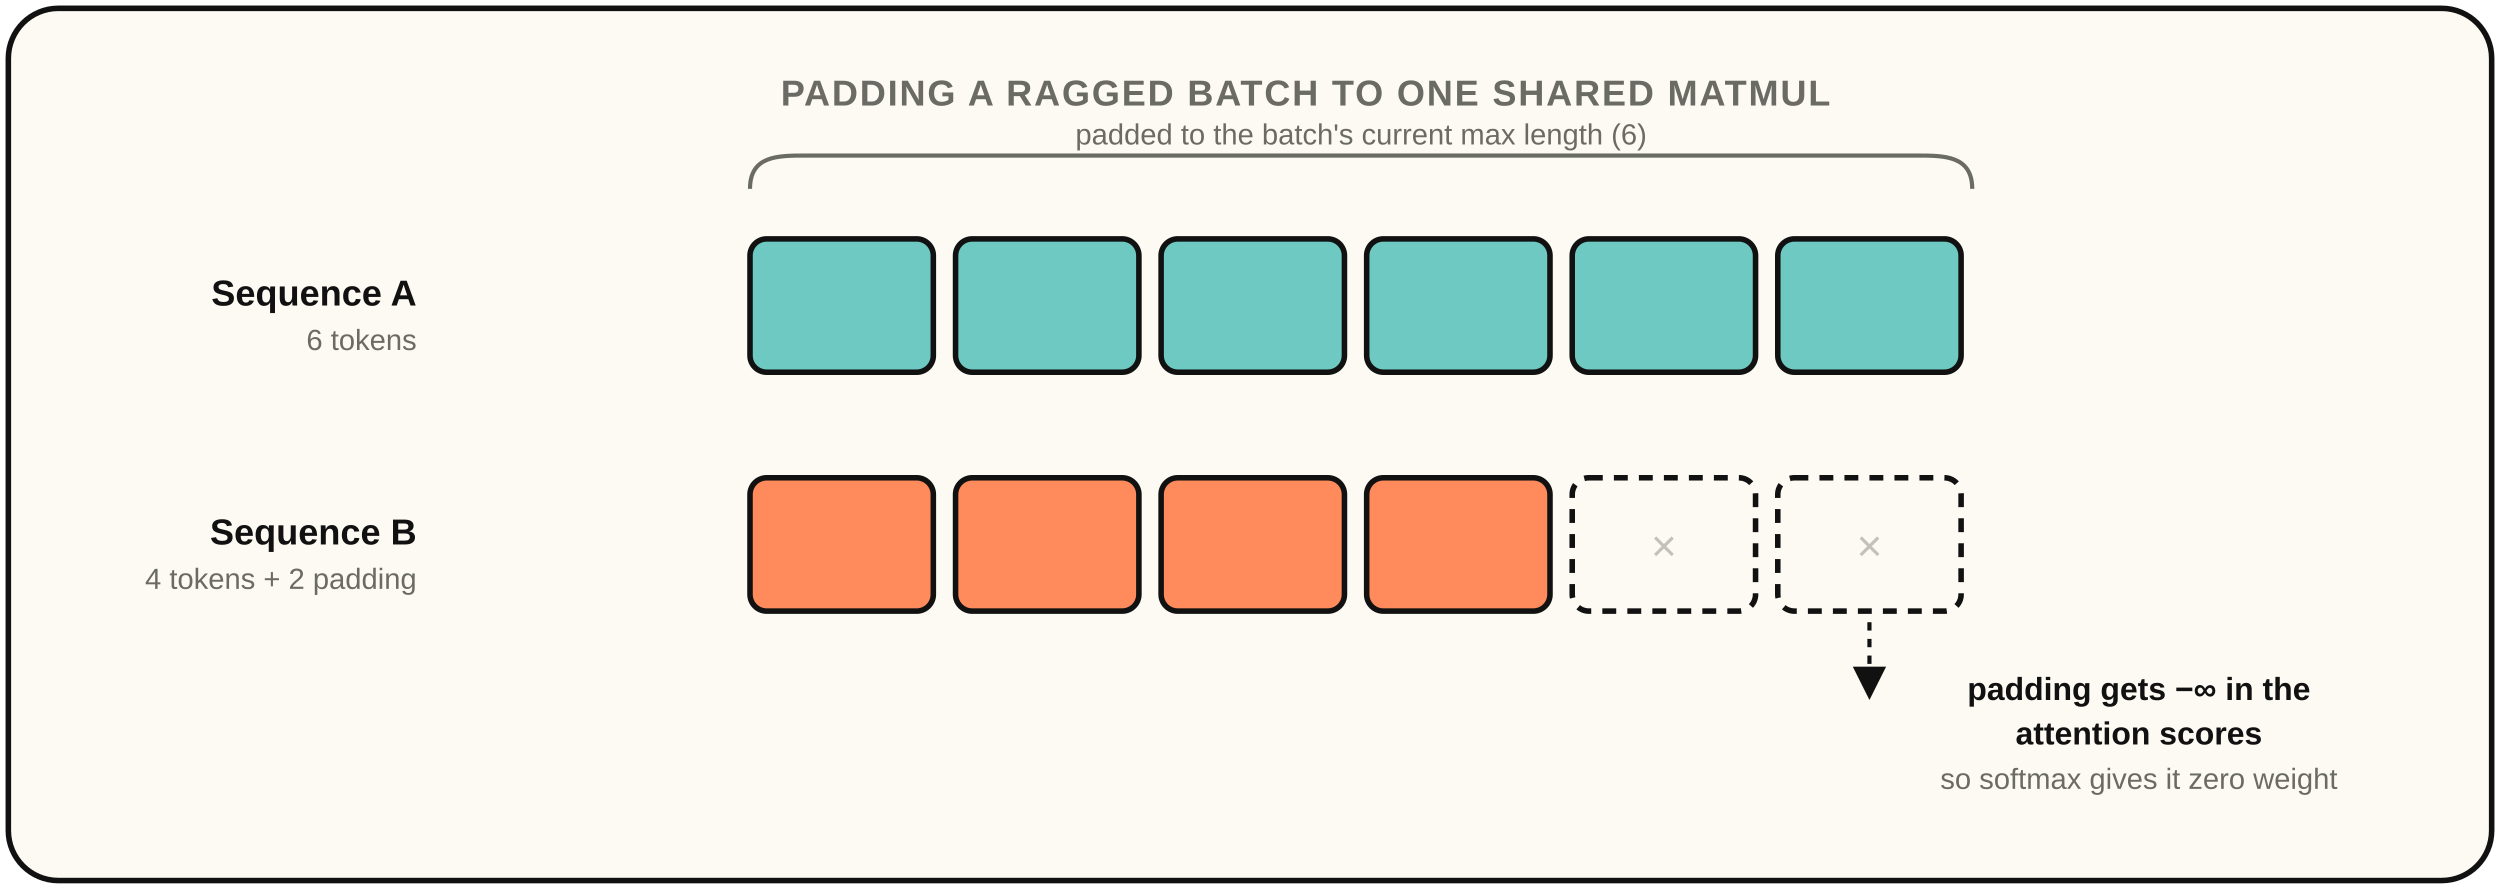
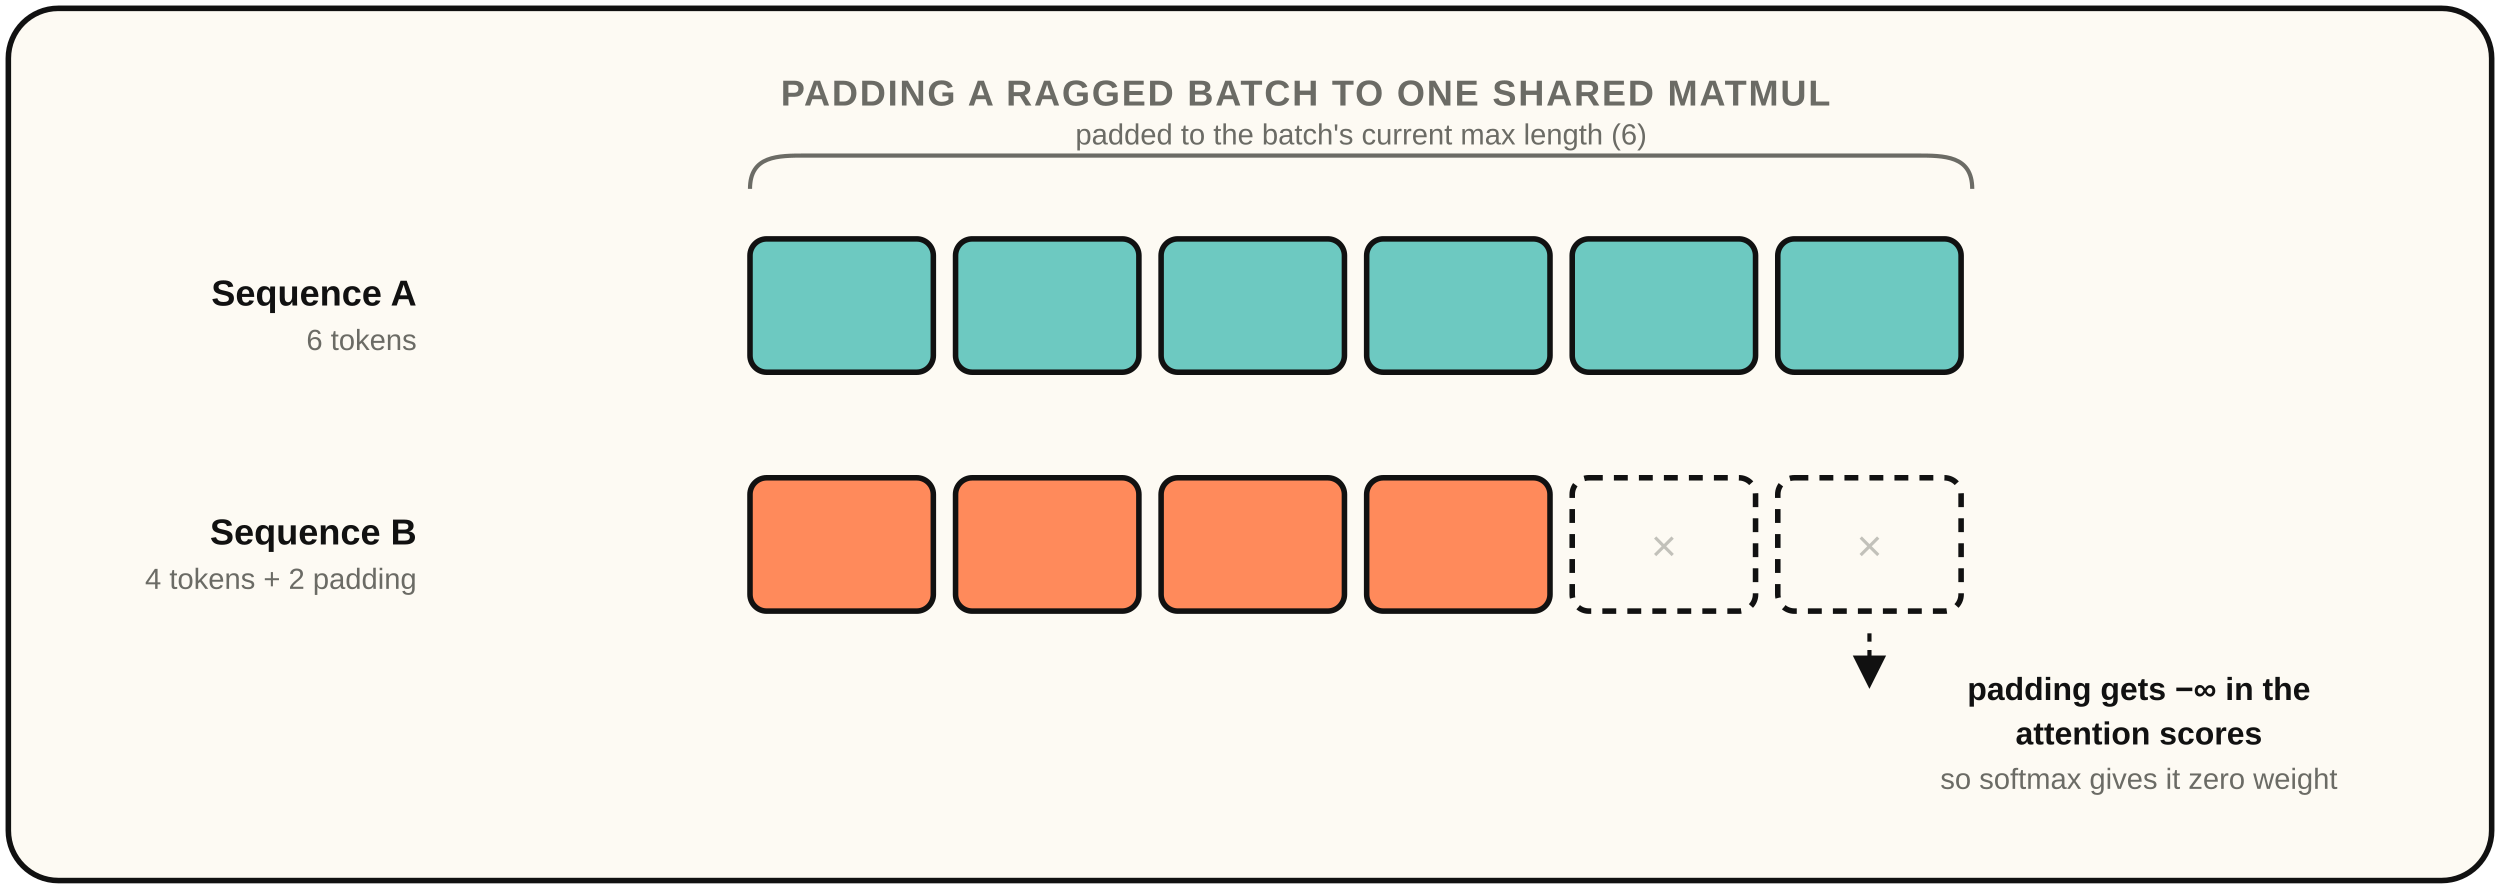
<svg xmlns="http://www.w3.org/2000/svg" viewBox="0 0 900 320" font-family="'Space Grotesk', 'Helvetica Neue', Arial, sans-serif">
  <rect x="3" y="3" width="894" height="314" rx="18" fill="#fdfaf3" stroke="#111111" stroke-width="2" />
  <text x="470" y="38" text-anchor="middle" font-size="13" font-weight="700" letter-spacing="0.05em" fill="#6b6b65">PADDING A RAGGED BATCH TO ONE SHARED MATMUL</text>
  <path d="M 270 68 C 270 56, 280 56, 290 56 L 690 56 C 700 56, 710 56, 710 68" fill="none" stroke="#6b6b65" stroke-width="1.5" />
  <text x="490" y="52" text-anchor="middle" font-size="10.5" fill="#6b6b65">padded to the batch's current max length (6)</text>
  <text x="150" y="110" text-anchor="end" font-size="13" font-weight="700" fill="#111111">Sequence A</text>
  <text x="150" y="126" text-anchor="end" font-size="10.5" fill="#6b6b65">6 tokens</text>
  <g>
    <rect x="270" y="86" width="66" height="48" rx="6" fill="#6dc9c1" stroke="#111111" stroke-width="2" />
    <rect x="344" y="86" width="66" height="48" rx="6" fill="#6dc9c1" stroke="#111111" stroke-width="2" />
    <rect x="418" y="86" width="66" height="48" rx="6" fill="#6dc9c1" stroke="#111111" stroke-width="2" />
    <rect x="492" y="86" width="66" height="48" rx="6" fill="#6dc9c1" stroke="#111111" stroke-width="2" />
    <rect x="566" y="86" width="66" height="48" rx="6" fill="#6dc9c1" stroke="#111111" stroke-width="2" />
    <rect x="640" y="86" width="66" height="48" rx="6" fill="#6dc9c1" stroke="#111111" stroke-width="2" />
  </g>
  <text x="150" y="196" text-anchor="end" font-size="13" font-weight="700" fill="#111111">Sequence B</text>
  <text x="150" y="212" text-anchor="end" font-size="10.5" fill="#6b6b65">4 tokens + 2 padding</text>
  <g>
    <rect x="270" y="172" width="66" height="48" rx="6" fill="#ff8a5b" stroke="#111111" stroke-width="2" />
    <rect x="344" y="172" width="66" height="48" rx="6" fill="#ff8a5b" stroke="#111111" stroke-width="2" />
    <rect x="418" y="172" width="66" height="48" rx="6" fill="#ff8a5b" stroke="#111111" stroke-width="2" />
    <rect x="492" y="172" width="66" height="48" rx="6" fill="#ff8a5b" stroke="#111111" stroke-width="2" />
    <rect x="566" y="172" width="66" height="48" rx="6" fill="#fdfaf3" stroke="#111111" stroke-width="2" stroke-dasharray="5 4" />
    <text x="599" y="202" text-anchor="middle" font-size="16" fill="#c2c1ba">×</text>
    <rect x="640" y="172" width="66" height="48" rx="6" fill="#fdfaf3" stroke="#111111" stroke-width="2" stroke-dasharray="5 4" />
    <text x="673" y="202" text-anchor="middle" font-size="16" fill="#c2c1ba">×</text>
  </g>
-   <path d="M 673 224 L 673 246" stroke="#111111" stroke-width="1.5" stroke-dasharray="3 3" marker-end="url(#arrow)" />
+   <path d="M 673 228 L 673 242" stroke="#111111" stroke-width="1.5" stroke-dasharray="3 3" marker-end="url(#arrow)" />
  <text x="770" y="252" text-anchor="middle" font-size="11.5" font-weight="700" fill="#111111">padding gets −∞ in the</text>
  <text x="770" y="268" text-anchor="middle" font-size="11.5" font-weight="700" fill="#111111">attention scores</text>
  <text x="770" y="284" text-anchor="middle" font-size="10.5" fill="#6b6b65">so softmax gives it zero weight</text>
  <defs>
    <marker id="arrow" markerWidth="9" markerHeight="9" refX="4" refY="4" orient="auto">
      <path d="M0,0 L8,4 L0,8 Z" fill="#111111" />
    </marker>
  </defs>
</svg>
